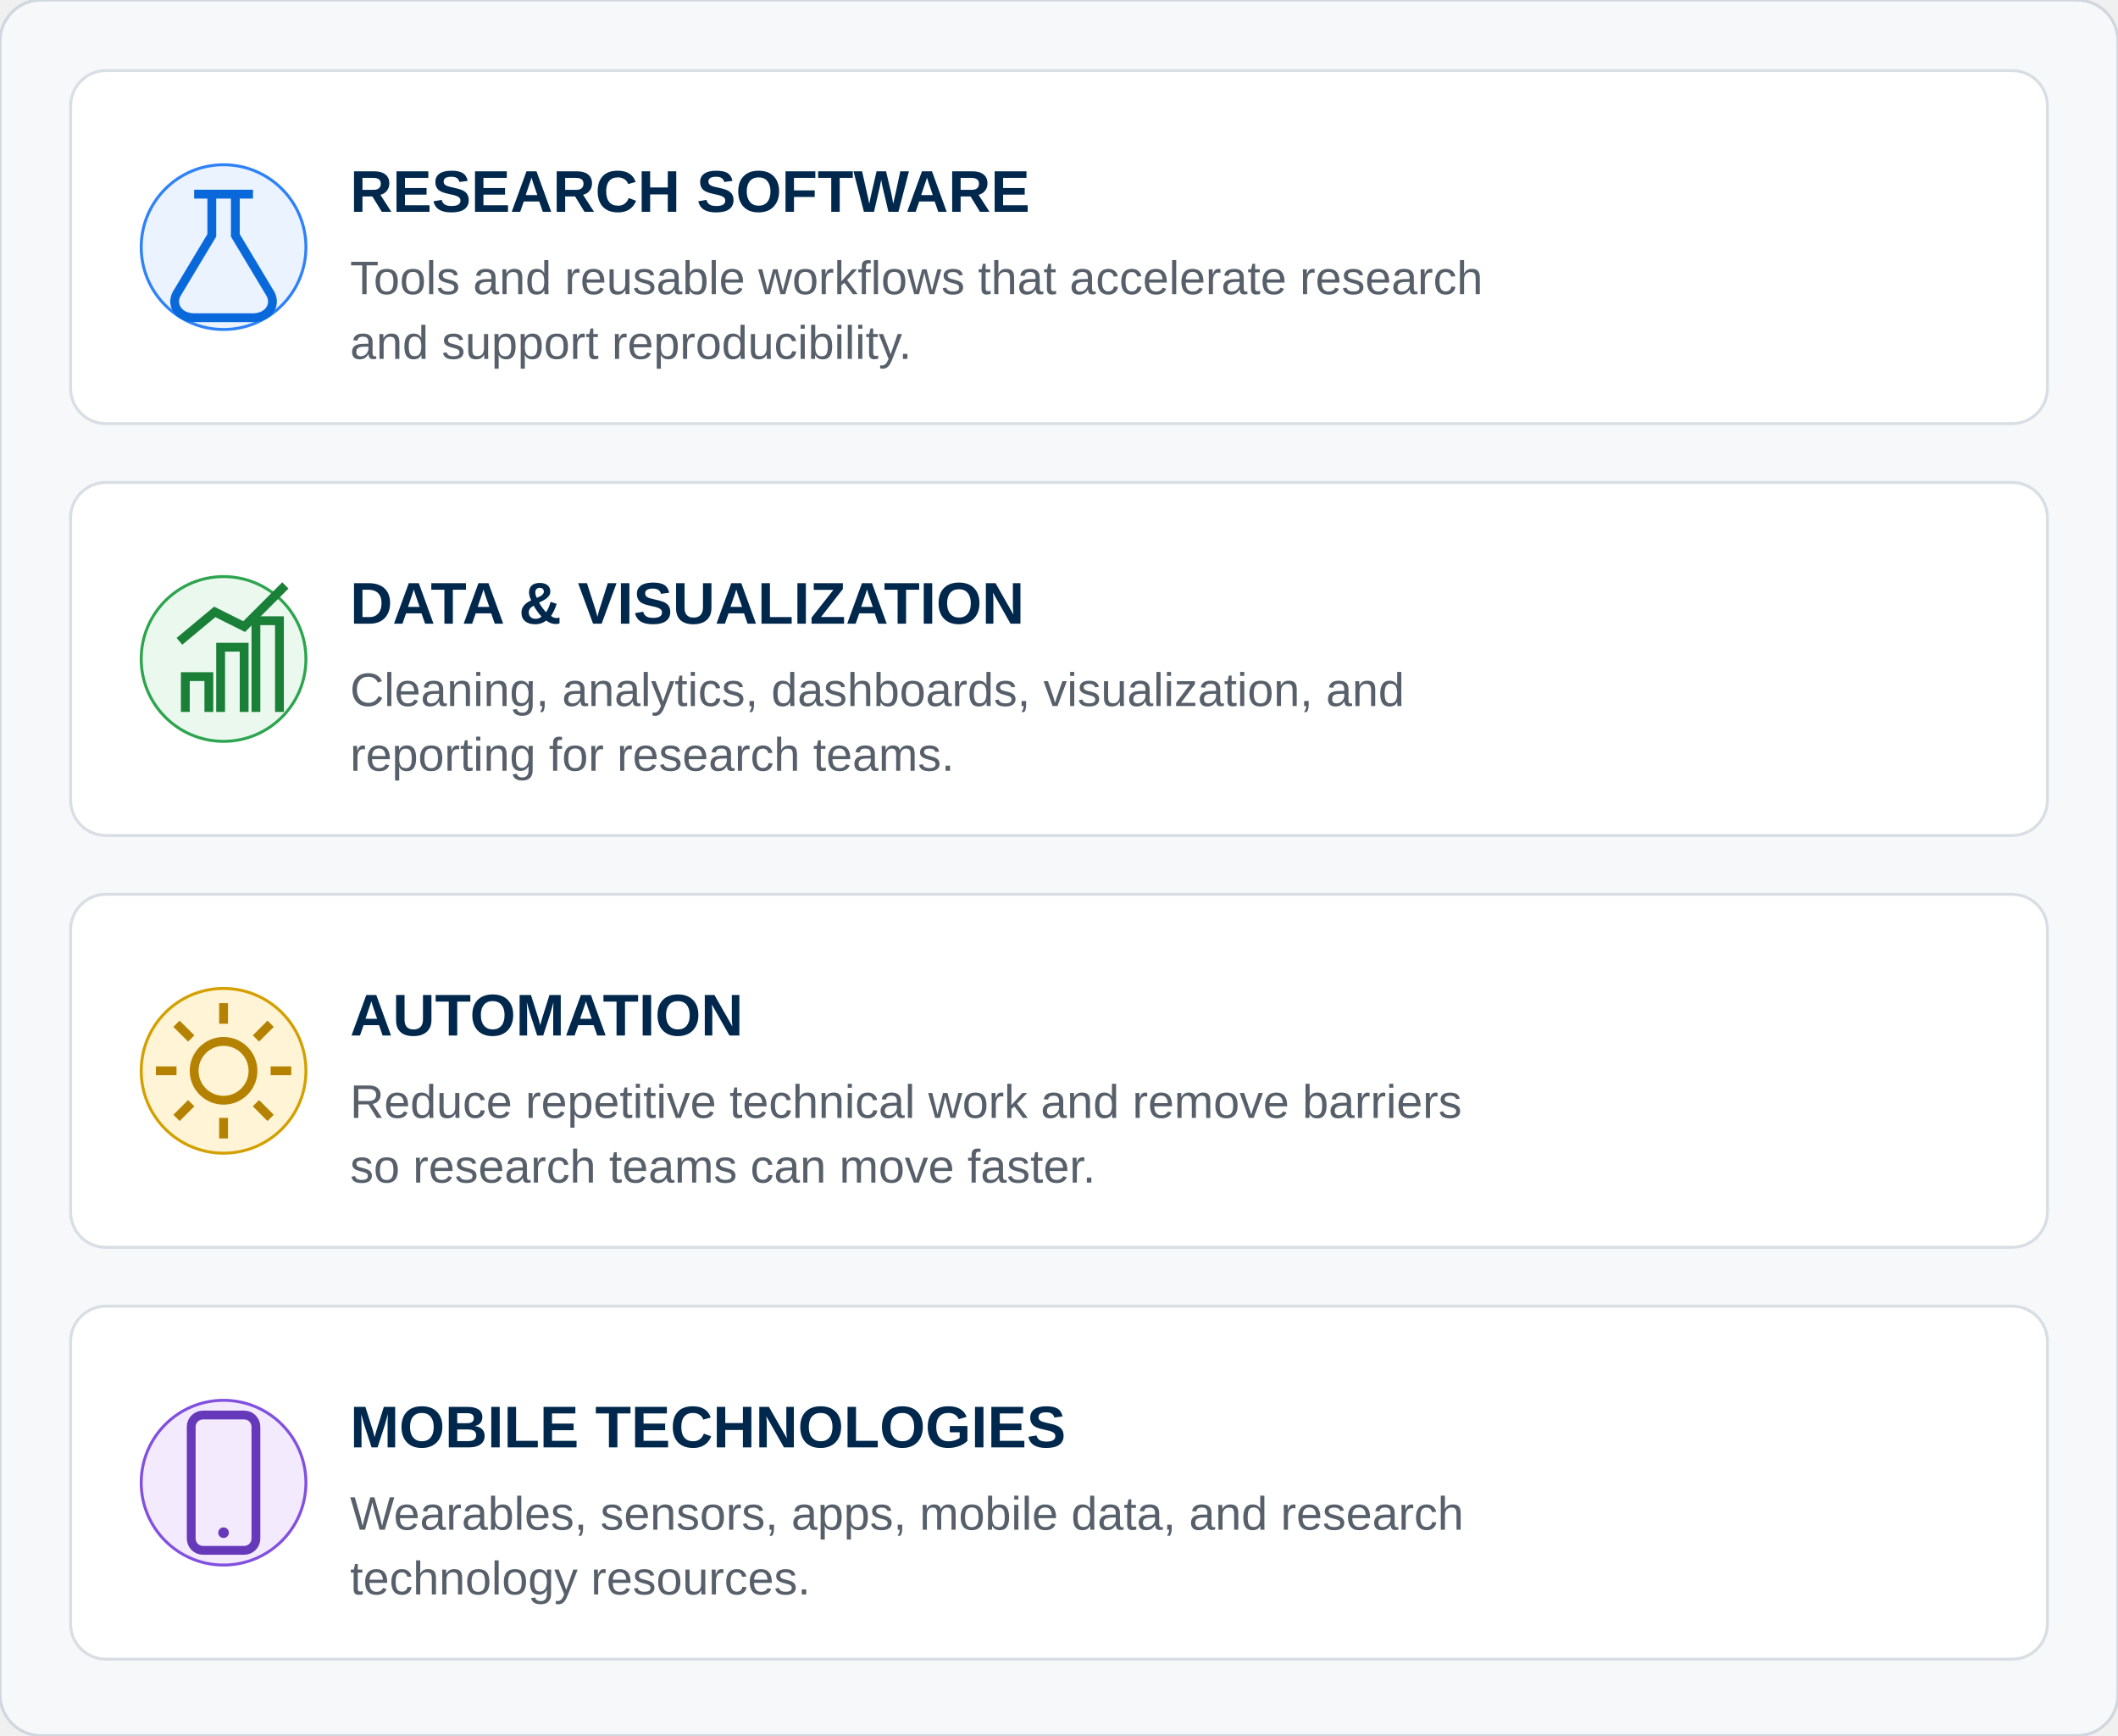
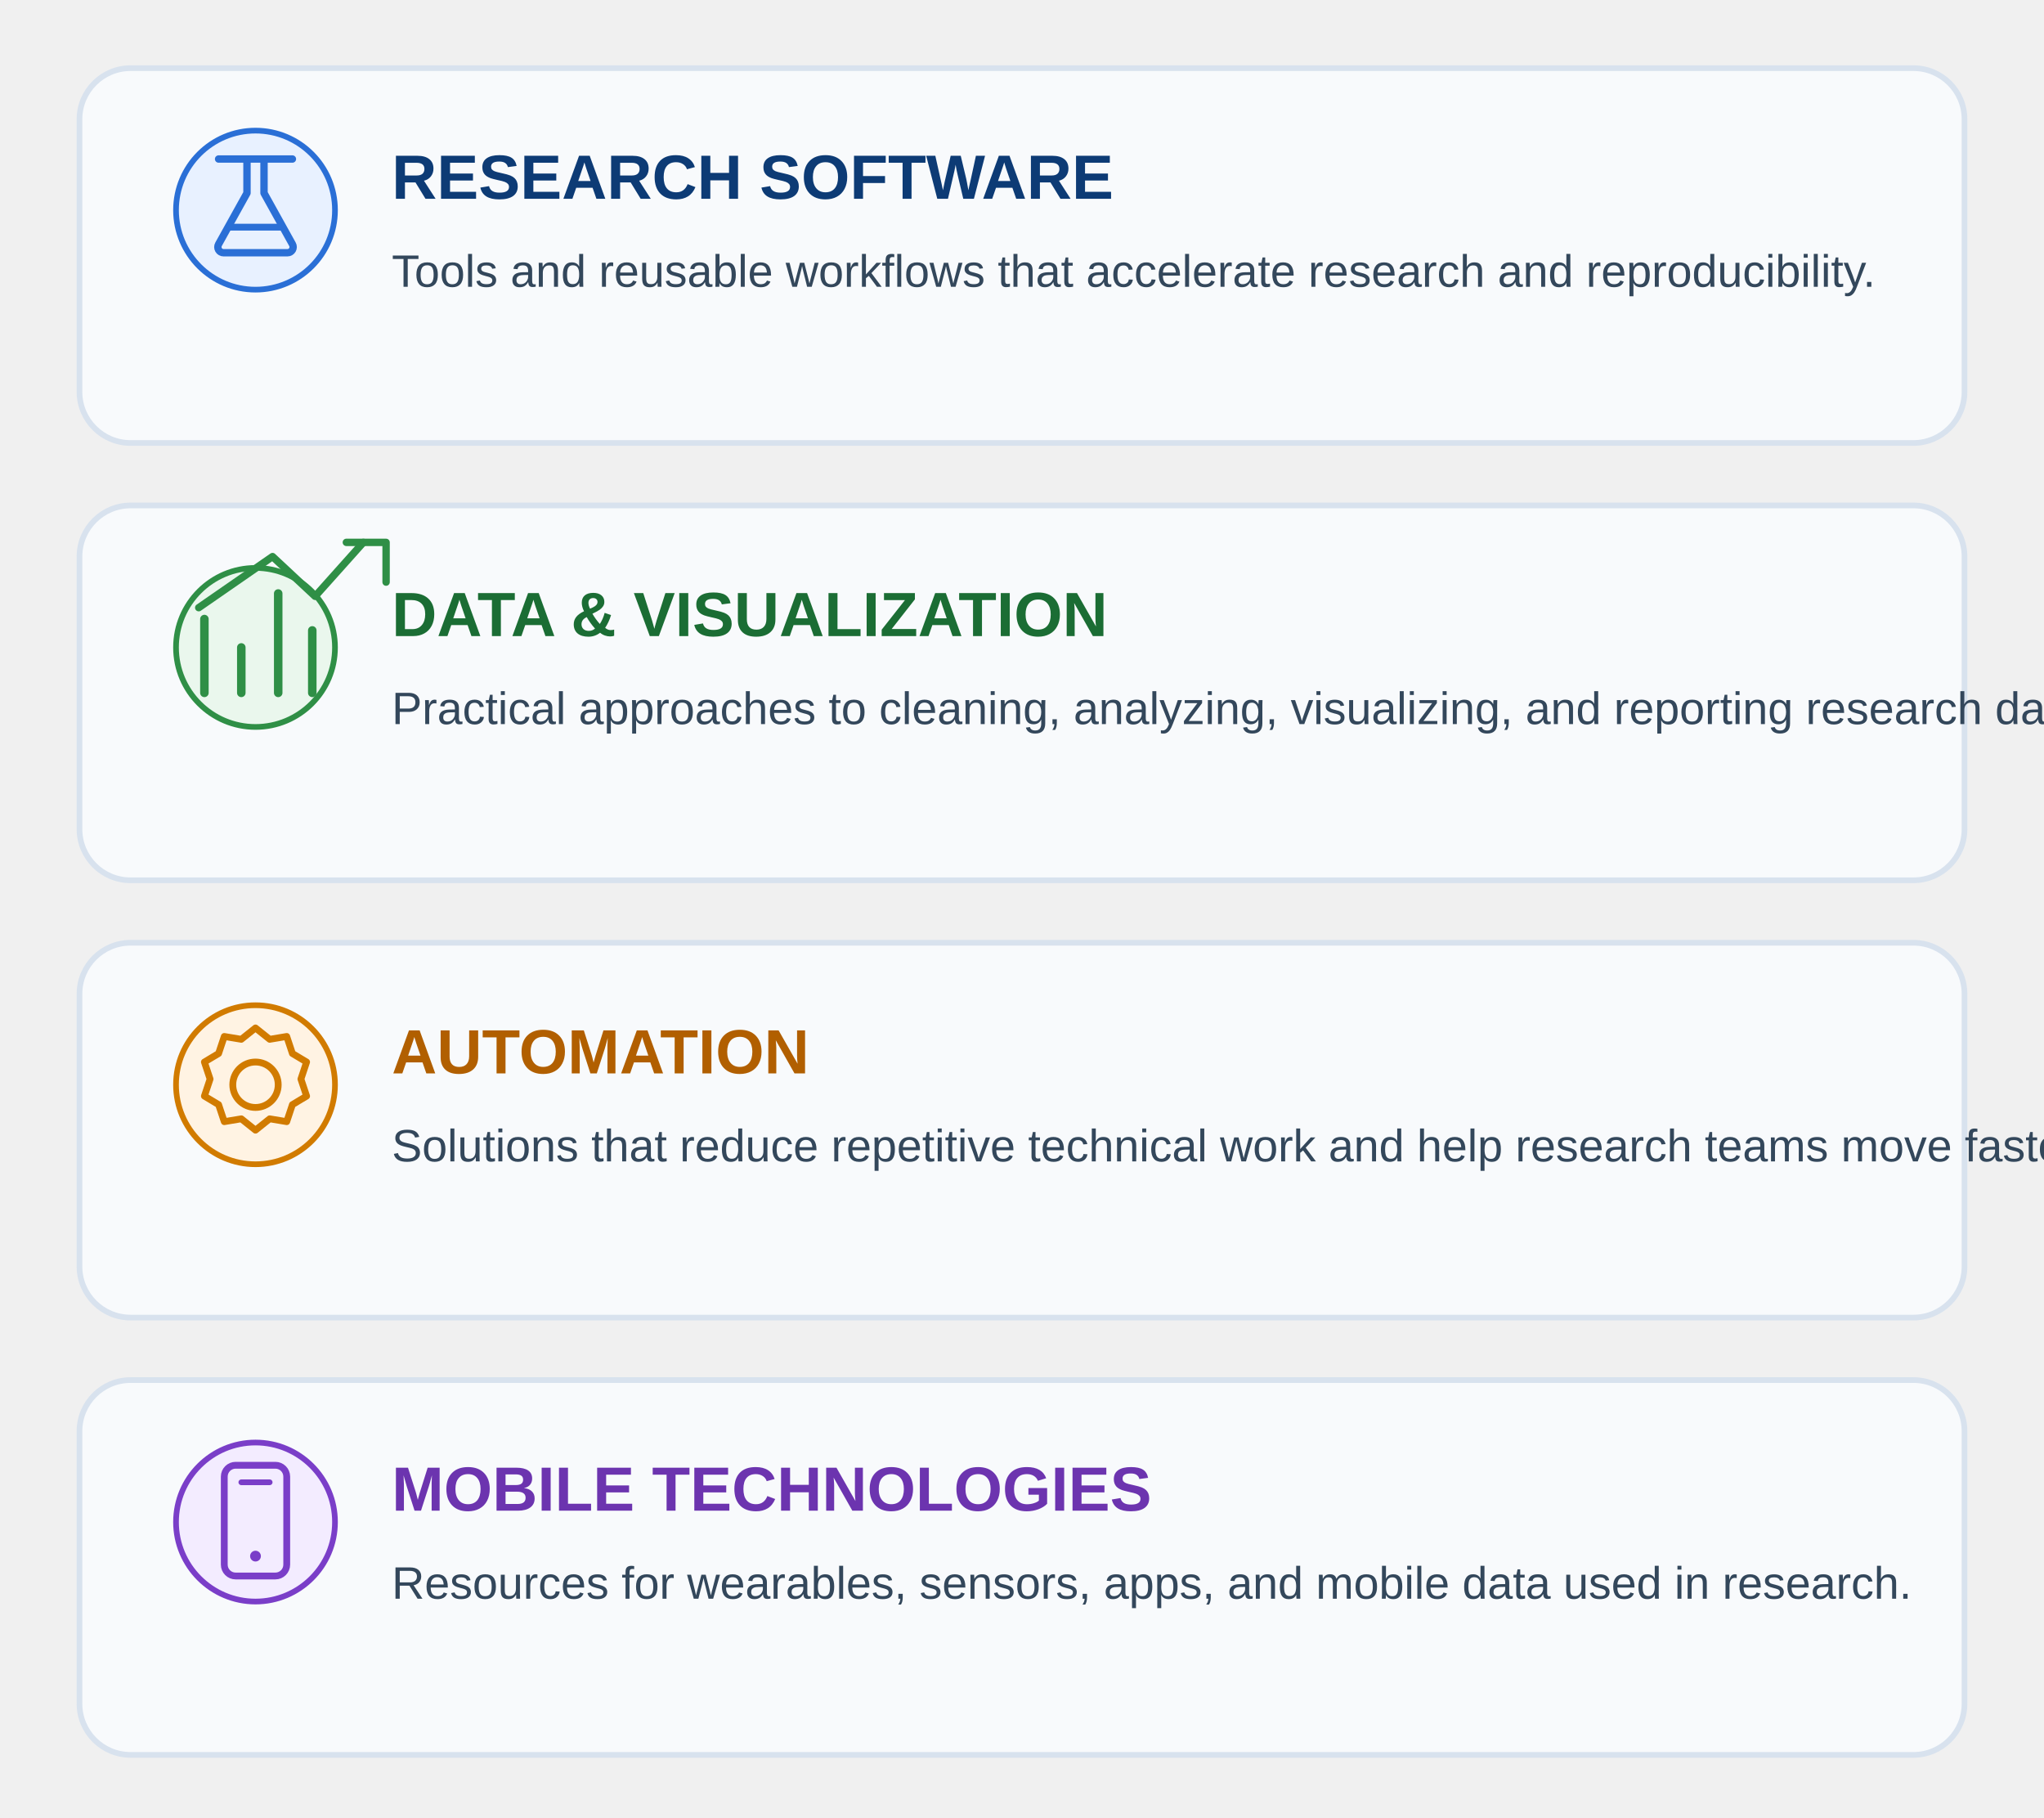
- <svg xmlns="http://www.w3.org/2000/svg" viewBox="0 0 720 590" role="img" aria-labelledby="title desc">
-   <rect width="720" height="590" rx="14" fill="#F6F8FA" stroke="#D0D7DE" />
-   <g font-family="Arial,Helvetica,sans-serif">
-     <g transform="translate(24 24)">
-       <rect width="672" height="120" rx="12" fill="#fff" stroke="#D8DEE4" />
-       <circle cx="52" cy="60" r="28" fill="#EAF3FF" stroke="#2F81F7" />
-       <path d="M42 42h20M48 42v14L36 76c-2 4 1 8 6 8h20c5 0 8-4 6-8L56 56V42" fill="none" stroke="#0969DA" stroke-width="3" />
-       <text x="95" y="48" fill="#00274C" font-size="20" font-weight="700">RESEARCH SOFTWARE</text>
-       <text x="95" y="76" fill="#57606A" font-size="16">Tools and reusable workflows that accelerate research</text>
-       <text x="95" y="98" fill="#57606A" font-size="16">and support reproducibility.</text>
-     </g>
-     <g transform="translate(24 164)">
-       <rect width="672" height="120" rx="12" fill="#fff" stroke="#D8DEE4" />
-       <circle cx="52" cy="60" r="28" fill="#EAF8EE" stroke="#2DA44E" />
-       <path d="M39 78V66h8v12M51 78V56h8v22M63 78V47h8v31" fill="none" stroke="#1A7F37" stroke-width="3" />
-       <path d="M37 54l12-10 10 5 14-14" fill="none" stroke="#1A7F37" stroke-width="3" />
-       <text x="95" y="48" fill="#00274C" font-size="20" font-weight="700">DATA &amp; VISUALIZATION</text>
-       <text x="95" y="76" fill="#57606A" font-size="16">Cleaning, analytics, dashboards, visualization, and</text>
-       <text x="95" y="98" fill="#57606A" font-size="16">reporting for research teams.</text>
-     </g>
-     <g transform="translate(24 304)">
-       <rect width="672" height="120" rx="12" fill="#fff" stroke="#D8DEE4" />
-       <circle cx="52" cy="60" r="28" fill="#FFF4D6" stroke="#D4A000" />
-       <g transform="translate(52 60)" fill="none" stroke="#B58100" stroke-width="3">
-         <circle r="10" />
-         <path d="M0-23v7M0 16v7M-23 0h7M16 0h7M-16-16l5 5M11 11l5 5M16-16l-5 5M-11 11l-5 5" />
-       </g>
-       <text x="95" y="48" fill="#00274C" font-size="20" font-weight="700">AUTOMATION</text>
-       <text x="95" y="76" fill="#57606A" font-size="16">Reduce repetitive technical work and remove barriers</text>
-       <text x="95" y="98" fill="#57606A" font-size="16">so research teams can move faster.</text>
-     </g>
-     <g transform="translate(24 444)">
-       <rect width="672" height="120" rx="12" fill="#fff" stroke="#D8DEE4" />
-       <circle cx="52" cy="60" r="28" fill="#F3EAFE" stroke="#8250DF" />
-       <rect x="41" y="37" width="22" height="46" rx="4" fill="none" stroke="#6639BA" stroke-width="3" />
-       <circle cx="52" cy="77" r="1.8" fill="#6639BA" />
-       <text x="95" y="48" fill="#00274C" font-size="20" font-weight="700">MOBILE TECHNOLOGIES</text>
-       <text x="95" y="76" fill="#57606A" font-size="16">Wearables, sensors, apps, mobile data, and research</text>
-       <text x="95" y="98" fill="#57606A" font-size="16">technology resources.</text>
-     </g>
-   </g>
+ <svg xmlns="http://www.w3.org/2000/svg" viewBox="0 0 720 640" role="img" aria-labelledby="title desc">
+   <defs>
+     <style>.card{fill:#F8FAFC;stroke:#D8E2EE;stroke-width:2}.title{font:700 22px Arial, Helvetica, sans-serif}.desc{font:400 16px Arial, Helvetica, sans-serif;fill:#33475B}</style>
+   </defs>
+   <rect x="28" y="24" rx="18" ry="18" width="664" height="132" class="card" />
+   <circle cx="90" cy="74" r="28" fill="#E8F1FF" stroke="#2A6FD6" stroke-width="2" />
+   <path d="M77 56h26M87 56v12L77 86a2 2 0 0 0 1.73 3h22.54A2 2 0 0 0 103 86L93 68V56" fill="none" stroke="#2A6FD6" stroke-width="2.6" stroke-linecap="round" stroke-linejoin="round" />
+   <path d="M81 80h18" stroke="#2A6FD6" stroke-width="2.4" stroke-linecap="round" />
+   <text x="138" y="70" fill="#0D3B75" class="title">RESEARCH SOFTWARE</text>
+   <text x="138" y="101" class="desc">Tools and reusable workflows that accelerate research and reproducibility.</text>
+   <rect x="28" y="178" rx="18" ry="18" width="664" height="132" class="card" />
+   <circle cx="90" cy="228" r="28" fill="#EAF7ED" stroke="#2F8F46" stroke-width="2" />
+   <path d="M72 244v-26M85 244v-16M98 244v-35M110 244v-22" fill="none" stroke="#2F8F46" stroke-width="3" stroke-linecap="round" />
+   <path d="M70 214l26-18 15 14 17-19" fill="none" stroke="#2F8F46" stroke-width="2.6" stroke-linecap="round" stroke-linejoin="round" />
+   <path d="M122 191h14v14" fill="none" stroke="#2F8F46" stroke-width="2.6" stroke-linecap="round" stroke-linejoin="round" />
+   <text x="138" y="224" fill="#1B6D34" class="title">DATA &amp; VISUALIZATION</text>
+   <text x="138" y="255" class="desc">Practical approaches to cleaning, analyzing, visualizing, and reporting research data.</text>
+   <rect x="28" y="332" rx="18" ry="18" width="664" height="132" class="card" />
+   <circle cx="90" cy="382" r="28" fill="#FFF3E3" stroke="#D17B00" stroke-width="2" />
+   <path d="M90 362l5 4 6-1 2 6 5 3-2 6 2 6-5 3-2 6-6-1-5 4-5-4-6 1-2-6-5-3 2-6-2-6 5-3 2-6 6 1z" fill="none" stroke="#D17B00" stroke-width="2.4" stroke-linejoin="round" />
+   <circle cx="90" cy="382" r="8" fill="none" stroke="#D17B00" stroke-width="2.4" />
+   <text x="138" y="378" fill="#B15F00" class="title">AUTOMATION</text>
+   <text x="138" y="409" class="desc">Solutions that reduce repetitive technical work and help research teams move faster.</text>
+   <rect x="28" y="486" rx="18" ry="18" width="664" height="132" class="card" />
+   <circle cx="90" cy="536" r="28" fill="#F3ECFF" stroke="#7A3EC8" stroke-width="2" />
+   <rect x="79" y="516" width="22" height="39" rx="4" fill="none" stroke="#7A3EC8" stroke-width="2.4" />
+   <circle cx="90" cy="548" r="1.9" fill="#7A3EC8" />
+   <path d="M85 522h10" stroke="#7A3EC8" stroke-width="2" stroke-linecap="round" />
+   <text x="138" y="532" fill="#6C34AF" class="title">MOBILE TECHNOLOGIES</text>
+   <text x="138" y="563" class="desc">Resources for wearables, sensors, apps, and mobile data used in research.</text>
</svg>
